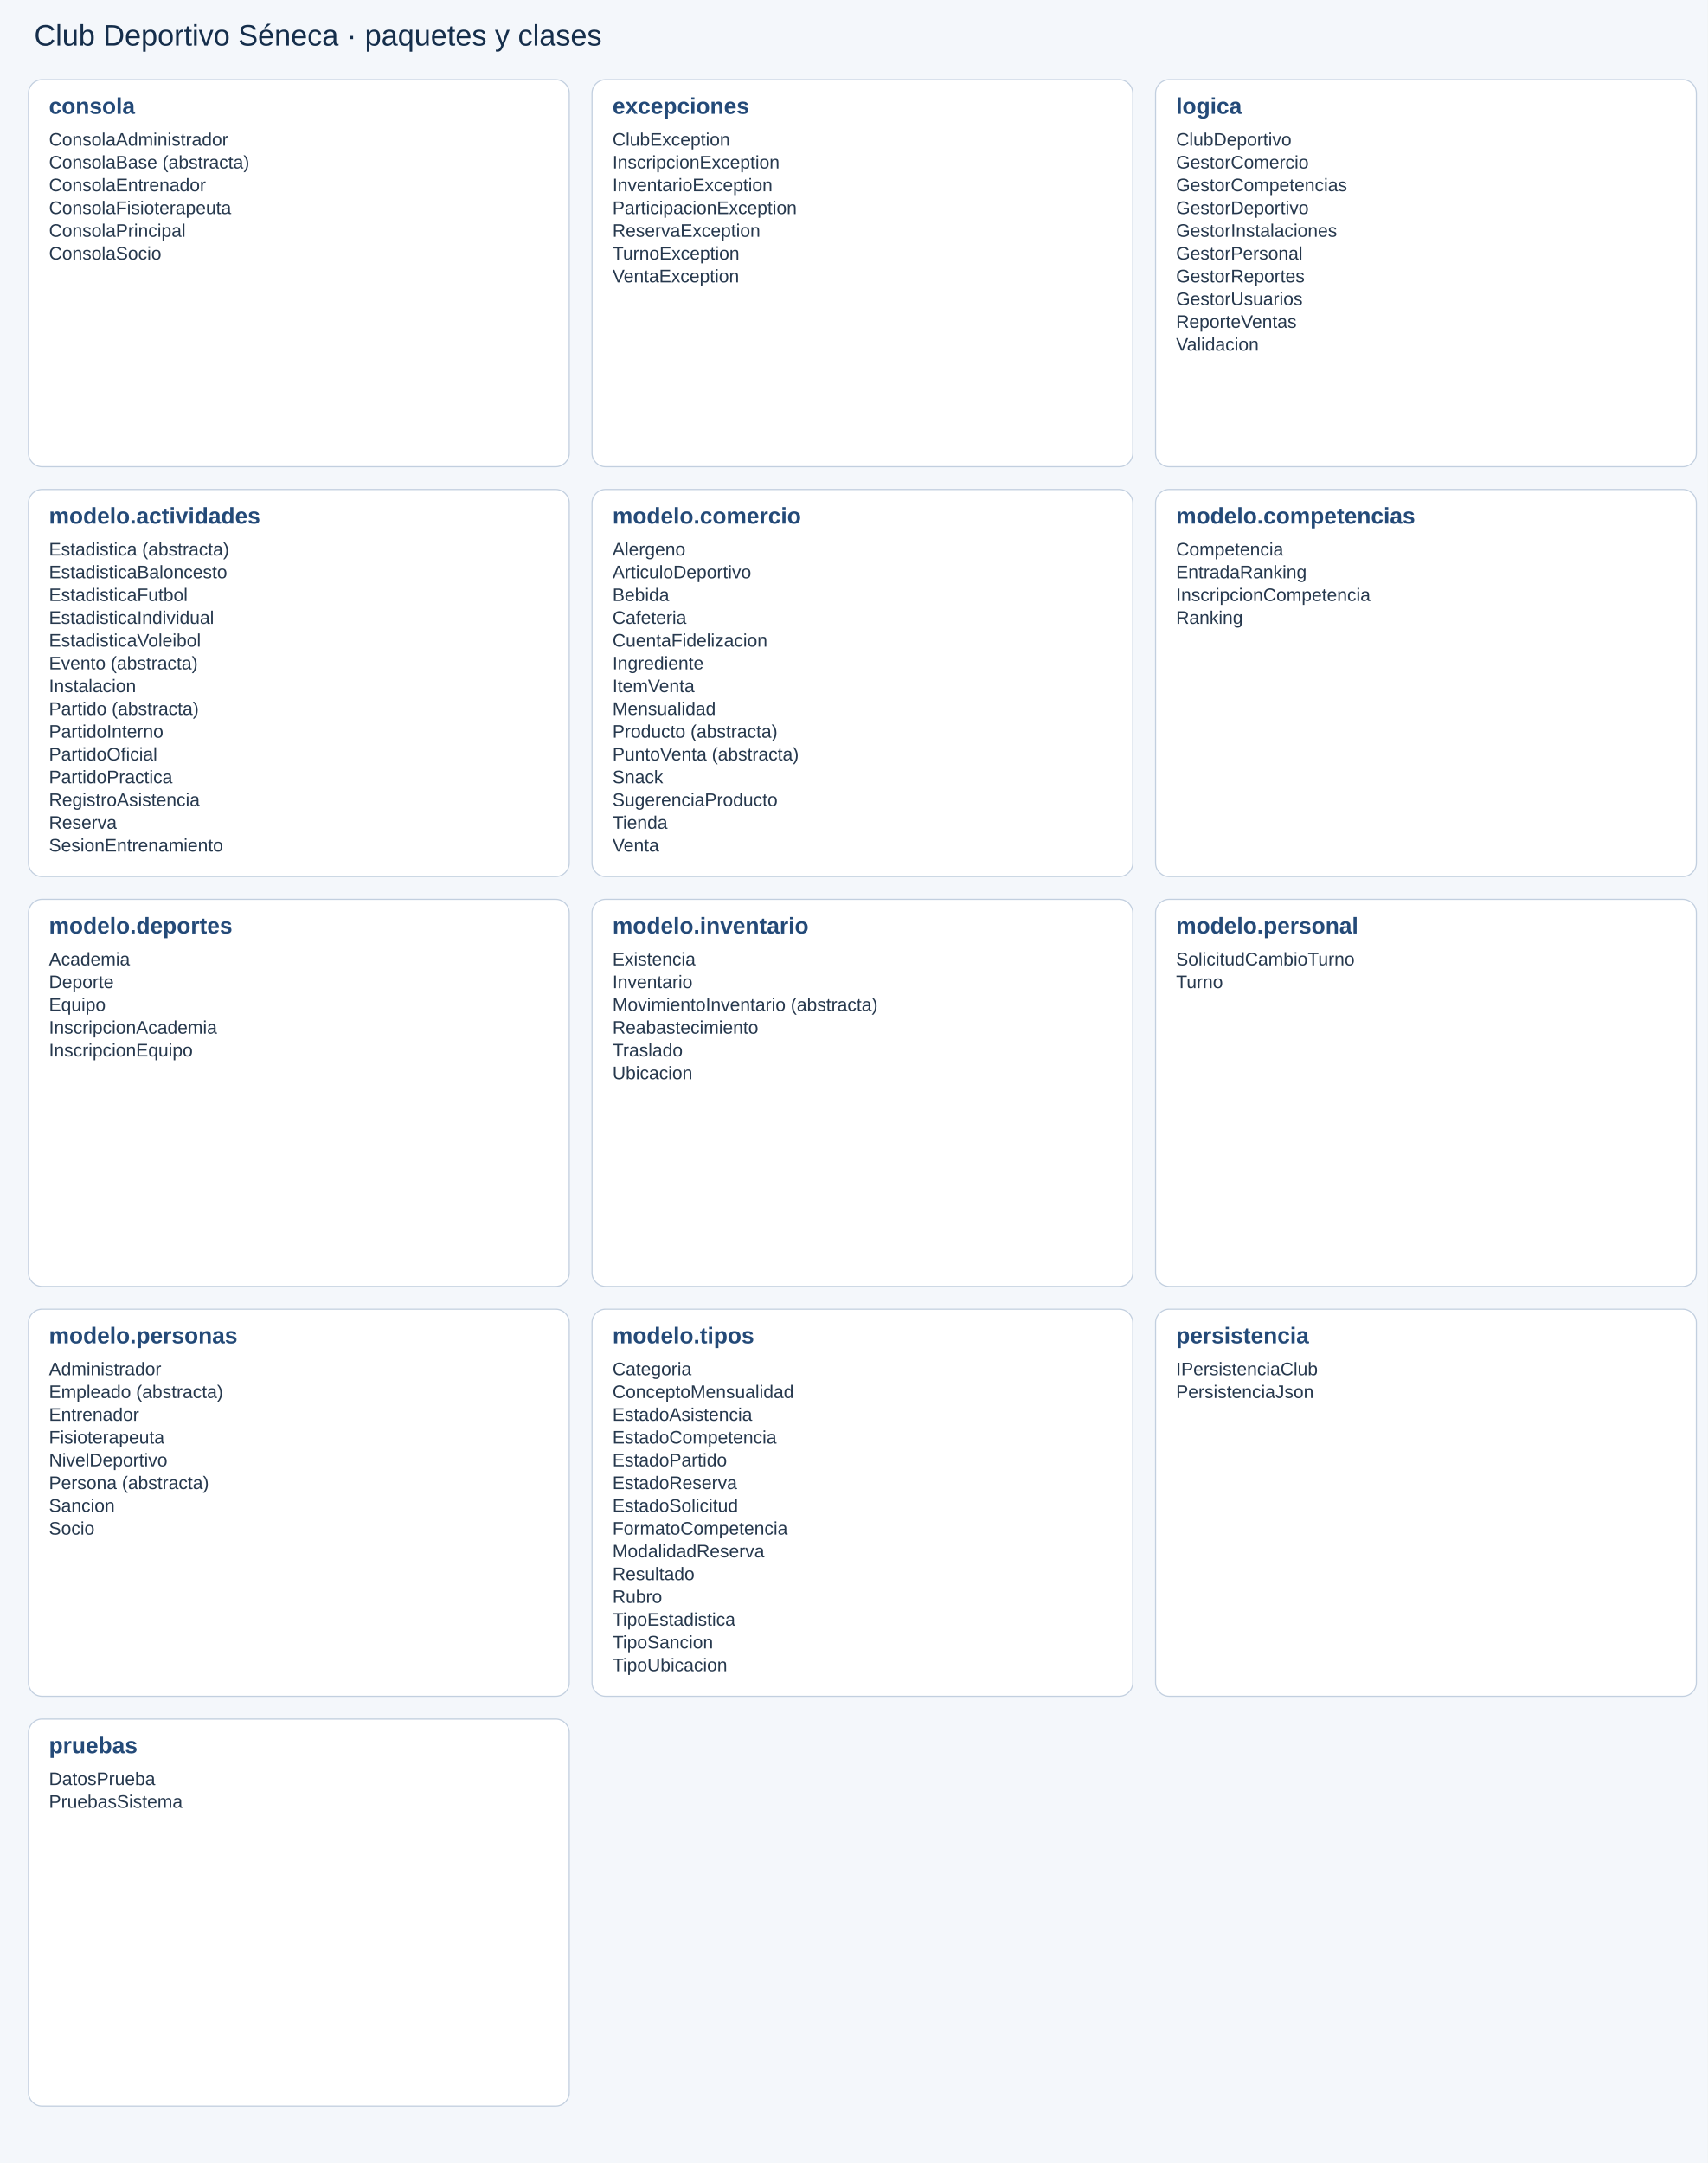
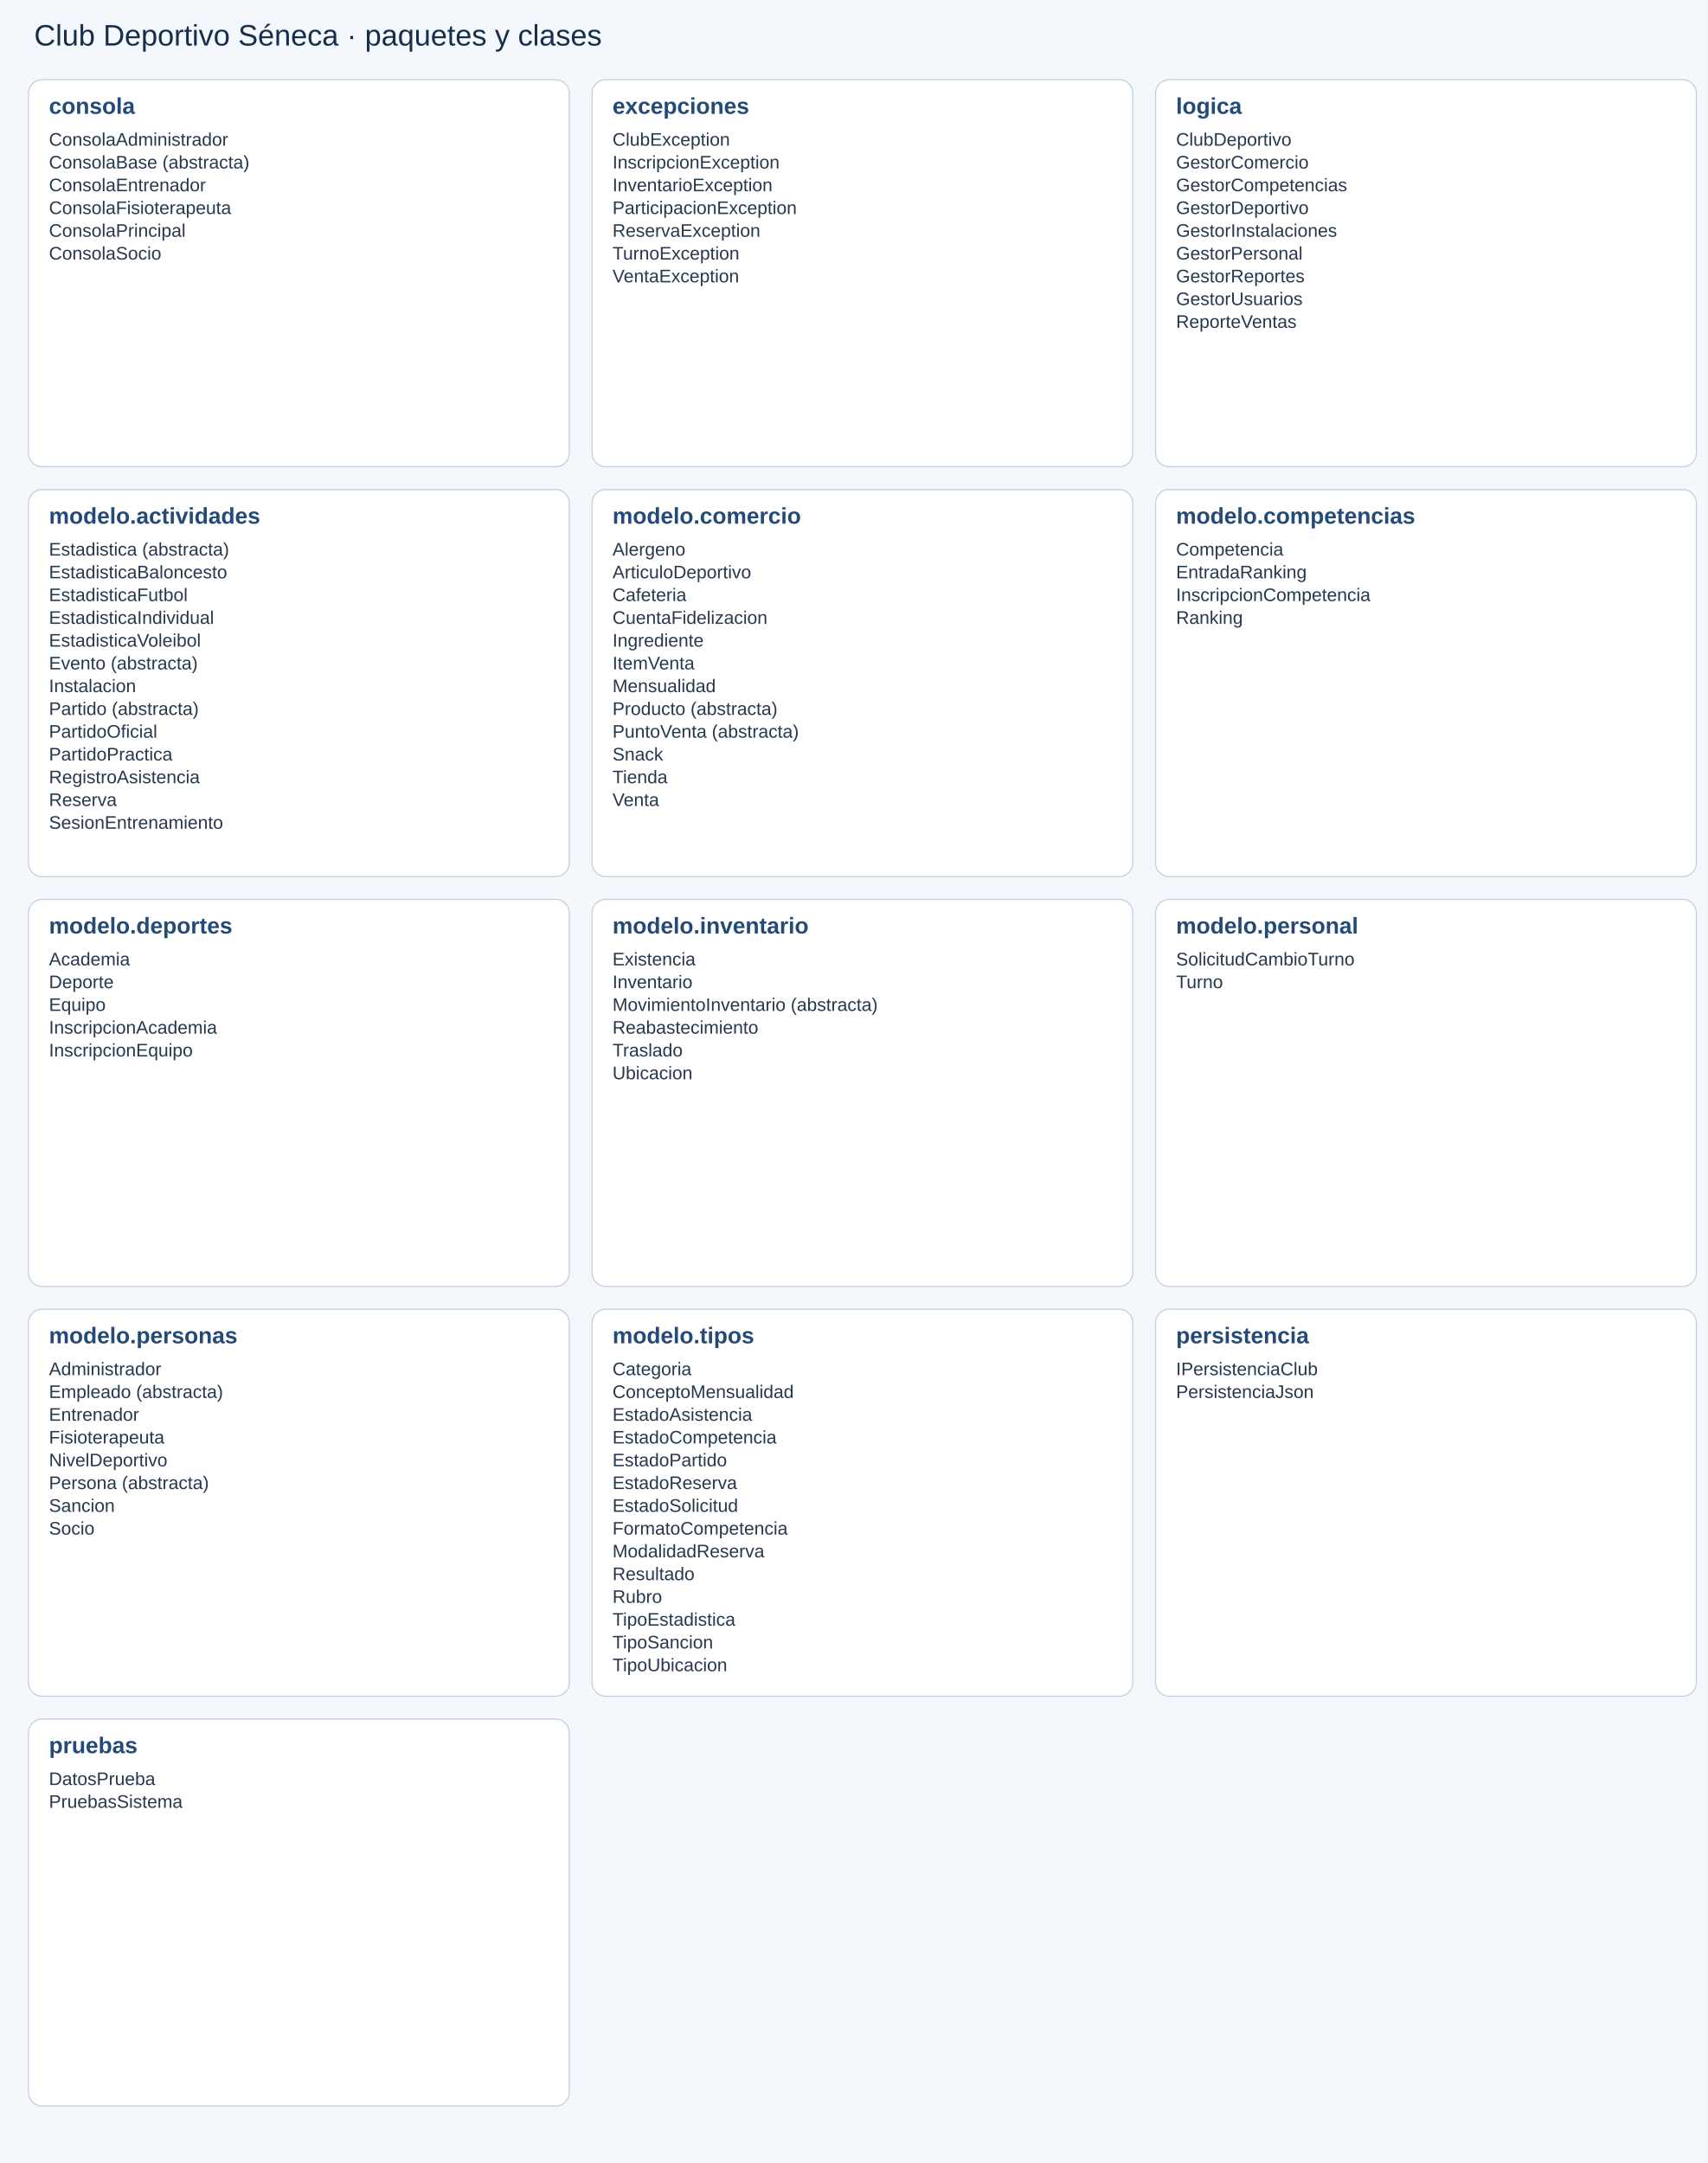
<svg xmlns="http://www.w3.org/2000/svg" width="1500" height="1900" viewBox="0 0 1500 1900">
  <rect width="100%" height="100%" fill="#f4f7fb" />
  <text x="30" y="40" font-family="Arial" font-size="26" fill="#152e4b">Club Deportivo Séneca · paquetes y clases</text>
  <rect x="25" y="70" width="475" height="340" rx="12" fill="white" stroke="#c2cfdf" />
  <text x="43" y="100" font-family="Arial" font-size="20" font-weight="bold" fill="#244a78">consola</text>
  <text x="43" y="128" font-family="Arial" font-size="16" fill="#26384d">ConsolaAdministrador</text>
  <text x="43" y="148" font-family="Arial" font-size="16" fill="#26384d">ConsolaBase (abstracta)</text>
  <text x="43" y="168" font-family="Arial" font-size="16" fill="#26384d">ConsolaEntrenador</text>
  <text x="43" y="188" font-family="Arial" font-size="16" fill="#26384d">ConsolaFisioterapeuta</text>
  <text x="43" y="208" font-family="Arial" font-size="16" fill="#26384d">ConsolaPrincipal</text>
  <text x="43" y="228" font-family="Arial" font-size="16" fill="#26384d">ConsolaSocio</text>
  <rect x="520" y="70" width="475" height="340" rx="12" fill="white" stroke="#c2cfdf" />
  <text x="538" y="100" font-family="Arial" font-size="20" font-weight="bold" fill="#244a78">excepciones</text>
  <text x="538" y="128" font-family="Arial" font-size="16" fill="#26384d">ClubException</text>
  <text x="538" y="148" font-family="Arial" font-size="16" fill="#26384d">InscripcionException</text>
  <text x="538" y="168" font-family="Arial" font-size="16" fill="#26384d">InventarioException</text>
  <text x="538" y="188" font-family="Arial" font-size="16" fill="#26384d">ParticipacionException</text>
  <text x="538" y="208" font-family="Arial" font-size="16" fill="#26384d">ReservaException</text>
  <text x="538" y="228" font-family="Arial" font-size="16" fill="#26384d">TurnoException</text>
  <text x="538" y="248" font-family="Arial" font-size="16" fill="#26384d">VentaException</text>
  <rect x="1015" y="70" width="475" height="340" rx="12" fill="white" stroke="#c2cfdf" />
  <text x="1033" y="100" font-family="Arial" font-size="20" font-weight="bold" fill="#244a78">logica</text>
  <text x="1033" y="128" font-family="Arial" font-size="16" fill="#26384d">ClubDeportivo</text>
  <text x="1033" y="148" font-family="Arial" font-size="16" fill="#26384d">GestorComercio</text>
  <text x="1033" y="168" font-family="Arial" font-size="16" fill="#26384d">GestorCompetencias</text>
  <text x="1033" y="188" font-family="Arial" font-size="16" fill="#26384d">GestorDeportivo</text>
  <text x="1033" y="208" font-family="Arial" font-size="16" fill="#26384d">GestorInstalaciones</text>
  <text x="1033" y="228" font-family="Arial" font-size="16" fill="#26384d">GestorPersonal</text>
  <text x="1033" y="248" font-family="Arial" font-size="16" fill="#26384d">GestorReportes</text>
  <text x="1033" y="268" font-family="Arial" font-size="16" fill="#26384d">GestorUsuarios</text>
  <text x="1033" y="288" font-family="Arial" font-size="16" fill="#26384d">ReporteVentas</text>
-   <text x="1033" y="308" font-family="Arial" font-size="16" fill="#26384d">Validacion</text>
  <rect x="25" y="430" width="475" height="340" rx="12" fill="white" stroke="#c2cfdf" />
  <text x="43" y="460" font-family="Arial" font-size="20" font-weight="bold" fill="#244a78">modelo.actividades</text>
  <text x="43" y="488" font-family="Arial" font-size="16" fill="#26384d">Estadistica (abstracta)</text>
  <text x="43" y="508" font-family="Arial" font-size="16" fill="#26384d">EstadisticaBaloncesto</text>
  <text x="43" y="528" font-family="Arial" font-size="16" fill="#26384d">EstadisticaFutbol</text>
  <text x="43" y="548" font-family="Arial" font-size="16" fill="#26384d">EstadisticaIndividual</text>
  <text x="43" y="568" font-family="Arial" font-size="16" fill="#26384d">EstadisticaVoleibol</text>
  <text x="43" y="588" font-family="Arial" font-size="16" fill="#26384d">Evento (abstracta)</text>
  <text x="43" y="608" font-family="Arial" font-size="16" fill="#26384d">Instalacion</text>
  <text x="43" y="628" font-family="Arial" font-size="16" fill="#26384d">Partido (abstracta)</text>
-   <text x="43" y="648" font-family="Arial" font-size="16" fill="#26384d">PartidoInterno</text>
-   <text x="43" y="668" font-family="Arial" font-size="16" fill="#26384d">PartidoOficial</text>
-   <text x="43" y="688" font-family="Arial" font-size="16" fill="#26384d">PartidoPractica</text>
-   <text x="43" y="708" font-family="Arial" font-size="16" fill="#26384d">RegistroAsistencia</text>
-   <text x="43" y="728" font-family="Arial" font-size="16" fill="#26384d">Reserva</text>
-   <text x="43" y="748" font-family="Arial" font-size="16" fill="#26384d">SesionEntrenamiento</text>
+   <text x="43" y="648" font-family="Arial" font-size="16" fill="#26384d">PartidoOficial</text>
+   <text x="43" y="668" font-family="Arial" font-size="16" fill="#26384d">PartidoPractica</text>
+   <text x="43" y="688" font-family="Arial" font-size="16" fill="#26384d">RegistroAsistencia</text>
+   <text x="43" y="708" font-family="Arial" font-size="16" fill="#26384d">Reserva</text>
+   <text x="43" y="728" font-family="Arial" font-size="16" fill="#26384d">SesionEntrenamiento</text>
  <rect x="520" y="430" width="475" height="340" rx="12" fill="white" stroke="#c2cfdf" />
  <text x="538" y="460" font-family="Arial" font-size="20" font-weight="bold" fill="#244a78">modelo.comercio</text>
  <text x="538" y="488" font-family="Arial" font-size="16" fill="#26384d">Alergeno</text>
  <text x="538" y="508" font-family="Arial" font-size="16" fill="#26384d">ArticuloDeportivo</text>
-   <text x="538" y="528" font-family="Arial" font-size="16" fill="#26384d">Bebida</text>
-   <text x="538" y="548" font-family="Arial" font-size="16" fill="#26384d">Cafeteria</text>
-   <text x="538" y="568" font-family="Arial" font-size="16" fill="#26384d">CuentaFidelizacion</text>
-   <text x="538" y="588" font-family="Arial" font-size="16" fill="#26384d">Ingrediente</text>
-   <text x="538" y="608" font-family="Arial" font-size="16" fill="#26384d">ItemVenta</text>
-   <text x="538" y="628" font-family="Arial" font-size="16" fill="#26384d">Mensualidad</text>
-   <text x="538" y="648" font-family="Arial" font-size="16" fill="#26384d">Producto (abstracta)</text>
-   <text x="538" y="668" font-family="Arial" font-size="16" fill="#26384d">PuntoVenta (abstracta)</text>
-   <text x="538" y="688" font-family="Arial" font-size="16" fill="#26384d">Snack</text>
-   <text x="538" y="708" font-family="Arial" font-size="16" fill="#26384d">SugerenciaProducto</text>
-   <text x="538" y="728" font-family="Arial" font-size="16" fill="#26384d">Tienda</text>
-   <text x="538" y="748" font-family="Arial" font-size="16" fill="#26384d">Venta</text>
+   <text x="538" y="528" font-family="Arial" font-size="16" fill="#26384d">Cafeteria</text>
+   <text x="538" y="548" font-family="Arial" font-size="16" fill="#26384d">CuentaFidelizacion</text>
+   <text x="538" y="568" font-family="Arial" font-size="16" fill="#26384d">Ingrediente</text>
+   <text x="538" y="588" font-family="Arial" font-size="16" fill="#26384d">ItemVenta</text>
+   <text x="538" y="608" font-family="Arial" font-size="16" fill="#26384d">Mensualidad</text>
+   <text x="538" y="628" font-family="Arial" font-size="16" fill="#26384d">Producto (abstracta)</text>
+   <text x="538" y="648" font-family="Arial" font-size="16" fill="#26384d">PuntoVenta (abstracta)</text>
+   <text x="538" y="668" font-family="Arial" font-size="16" fill="#26384d">Snack</text>
+   <text x="538" y="688" font-family="Arial" font-size="16" fill="#26384d">Tienda</text>
+   <text x="538" y="708" font-family="Arial" font-size="16" fill="#26384d">Venta</text>
  <rect x="1015" y="430" width="475" height="340" rx="12" fill="white" stroke="#c2cfdf" />
  <text x="1033" y="460" font-family="Arial" font-size="20" font-weight="bold" fill="#244a78">modelo.competencias</text>
  <text x="1033" y="488" font-family="Arial" font-size="16" fill="#26384d">Competencia</text>
  <text x="1033" y="508" font-family="Arial" font-size="16" fill="#26384d">EntradaRanking</text>
  <text x="1033" y="528" font-family="Arial" font-size="16" fill="#26384d">InscripcionCompetencia</text>
  <text x="1033" y="548" font-family="Arial" font-size="16" fill="#26384d">Ranking</text>
  <rect x="25" y="790" width="475" height="340" rx="12" fill="white" stroke="#c2cfdf" />
  <text x="43" y="820" font-family="Arial" font-size="20" font-weight="bold" fill="#244a78">modelo.deportes</text>
  <text x="43" y="848" font-family="Arial" font-size="16" fill="#26384d">Academia</text>
  <text x="43" y="868" font-family="Arial" font-size="16" fill="#26384d">Deporte</text>
  <text x="43" y="888" font-family="Arial" font-size="16" fill="#26384d">Equipo</text>
  <text x="43" y="908" font-family="Arial" font-size="16" fill="#26384d">InscripcionAcademia</text>
  <text x="43" y="928" font-family="Arial" font-size="16" fill="#26384d">InscripcionEquipo</text>
  <rect x="520" y="790" width="475" height="340" rx="12" fill="white" stroke="#c2cfdf" />
  <text x="538" y="820" font-family="Arial" font-size="20" font-weight="bold" fill="#244a78">modelo.inventario</text>
  <text x="538" y="848" font-family="Arial" font-size="16" fill="#26384d">Existencia</text>
  <text x="538" y="868" font-family="Arial" font-size="16" fill="#26384d">Inventario</text>
  <text x="538" y="888" font-family="Arial" font-size="16" fill="#26384d">MovimientoInventario (abstracta)</text>
  <text x="538" y="908" font-family="Arial" font-size="16" fill="#26384d">Reabastecimiento</text>
  <text x="538" y="928" font-family="Arial" font-size="16" fill="#26384d">Traslado</text>
  <text x="538" y="948" font-family="Arial" font-size="16" fill="#26384d">Ubicacion</text>
  <rect x="1015" y="790" width="475" height="340" rx="12" fill="white" stroke="#c2cfdf" />
  <text x="1033" y="820" font-family="Arial" font-size="20" font-weight="bold" fill="#244a78">modelo.personal</text>
  <text x="1033" y="848" font-family="Arial" font-size="16" fill="#26384d">SolicitudCambioTurno</text>
  <text x="1033" y="868" font-family="Arial" font-size="16" fill="#26384d">Turno</text>
  <rect x="25" y="1150" width="475" height="340" rx="12" fill="white" stroke="#c2cfdf" />
  <text x="43" y="1180" font-family="Arial" font-size="20" font-weight="bold" fill="#244a78">modelo.personas</text>
  <text x="43" y="1208" font-family="Arial" font-size="16" fill="#26384d">Administrador</text>
  <text x="43" y="1228" font-family="Arial" font-size="16" fill="#26384d">Empleado (abstracta)</text>
  <text x="43" y="1248" font-family="Arial" font-size="16" fill="#26384d">Entrenador</text>
  <text x="43" y="1268" font-family="Arial" font-size="16" fill="#26384d">Fisioterapeuta</text>
  <text x="43" y="1288" font-family="Arial" font-size="16" fill="#26384d">NivelDeportivo</text>
  <text x="43" y="1308" font-family="Arial" font-size="16" fill="#26384d">Persona (abstracta)</text>
  <text x="43" y="1328" font-family="Arial" font-size="16" fill="#26384d">Sancion</text>
  <text x="43" y="1348" font-family="Arial" font-size="16" fill="#26384d">Socio</text>
  <rect x="520" y="1150" width="475" height="340" rx="12" fill="white" stroke="#c2cfdf" />
  <text x="538" y="1180" font-family="Arial" font-size="20" font-weight="bold" fill="#244a78">modelo.tipos</text>
  <text x="538" y="1208" font-family="Arial" font-size="16" fill="#26384d">Categoria</text>
  <text x="538" y="1228" font-family="Arial" font-size="16" fill="#26384d">ConceptoMensualidad</text>
  <text x="538" y="1248" font-family="Arial" font-size="16" fill="#26384d">EstadoAsistencia</text>
  <text x="538" y="1268" font-family="Arial" font-size="16" fill="#26384d">EstadoCompetencia</text>
  <text x="538" y="1288" font-family="Arial" font-size="16" fill="#26384d">EstadoPartido</text>
  <text x="538" y="1308" font-family="Arial" font-size="16" fill="#26384d">EstadoReserva</text>
  <text x="538" y="1328" font-family="Arial" font-size="16" fill="#26384d">EstadoSolicitud</text>
  <text x="538" y="1348" font-family="Arial" font-size="16" fill="#26384d">FormatoCompetencia</text>
  <text x="538" y="1368" font-family="Arial" font-size="16" fill="#26384d">ModalidadReserva</text>
  <text x="538" y="1388" font-family="Arial" font-size="16" fill="#26384d">Resultado</text>
  <text x="538" y="1408" font-family="Arial" font-size="16" fill="#26384d">Rubro</text>
  <text x="538" y="1428" font-family="Arial" font-size="16" fill="#26384d">TipoEstadistica</text>
  <text x="538" y="1448" font-family="Arial" font-size="16" fill="#26384d">TipoSancion</text>
  <text x="538" y="1468" font-family="Arial" font-size="16" fill="#26384d">TipoUbicacion</text>
  <rect x="1015" y="1150" width="475" height="340" rx="12" fill="white" stroke="#c2cfdf" />
  <text x="1033" y="1180" font-family="Arial" font-size="20" font-weight="bold" fill="#244a78">persistencia</text>
  <text x="1033" y="1208" font-family="Arial" font-size="16" fill="#26384d">IPersistenciaClub</text>
  <text x="1033" y="1228" font-family="Arial" font-size="16" fill="#26384d">PersistenciaJson</text>
  <rect x="25" y="1510" width="475" height="340" rx="12" fill="white" stroke="#c2cfdf" />
  <text x="43" y="1540" font-family="Arial" font-size="20" font-weight="bold" fill="#244a78">pruebas</text>
  <text x="43" y="1568" font-family="Arial" font-size="16" fill="#26384d">DatosPrueba</text>
  <text x="43" y="1588" font-family="Arial" font-size="16" fill="#26384d">PruebasSistema</text>
</svg>
